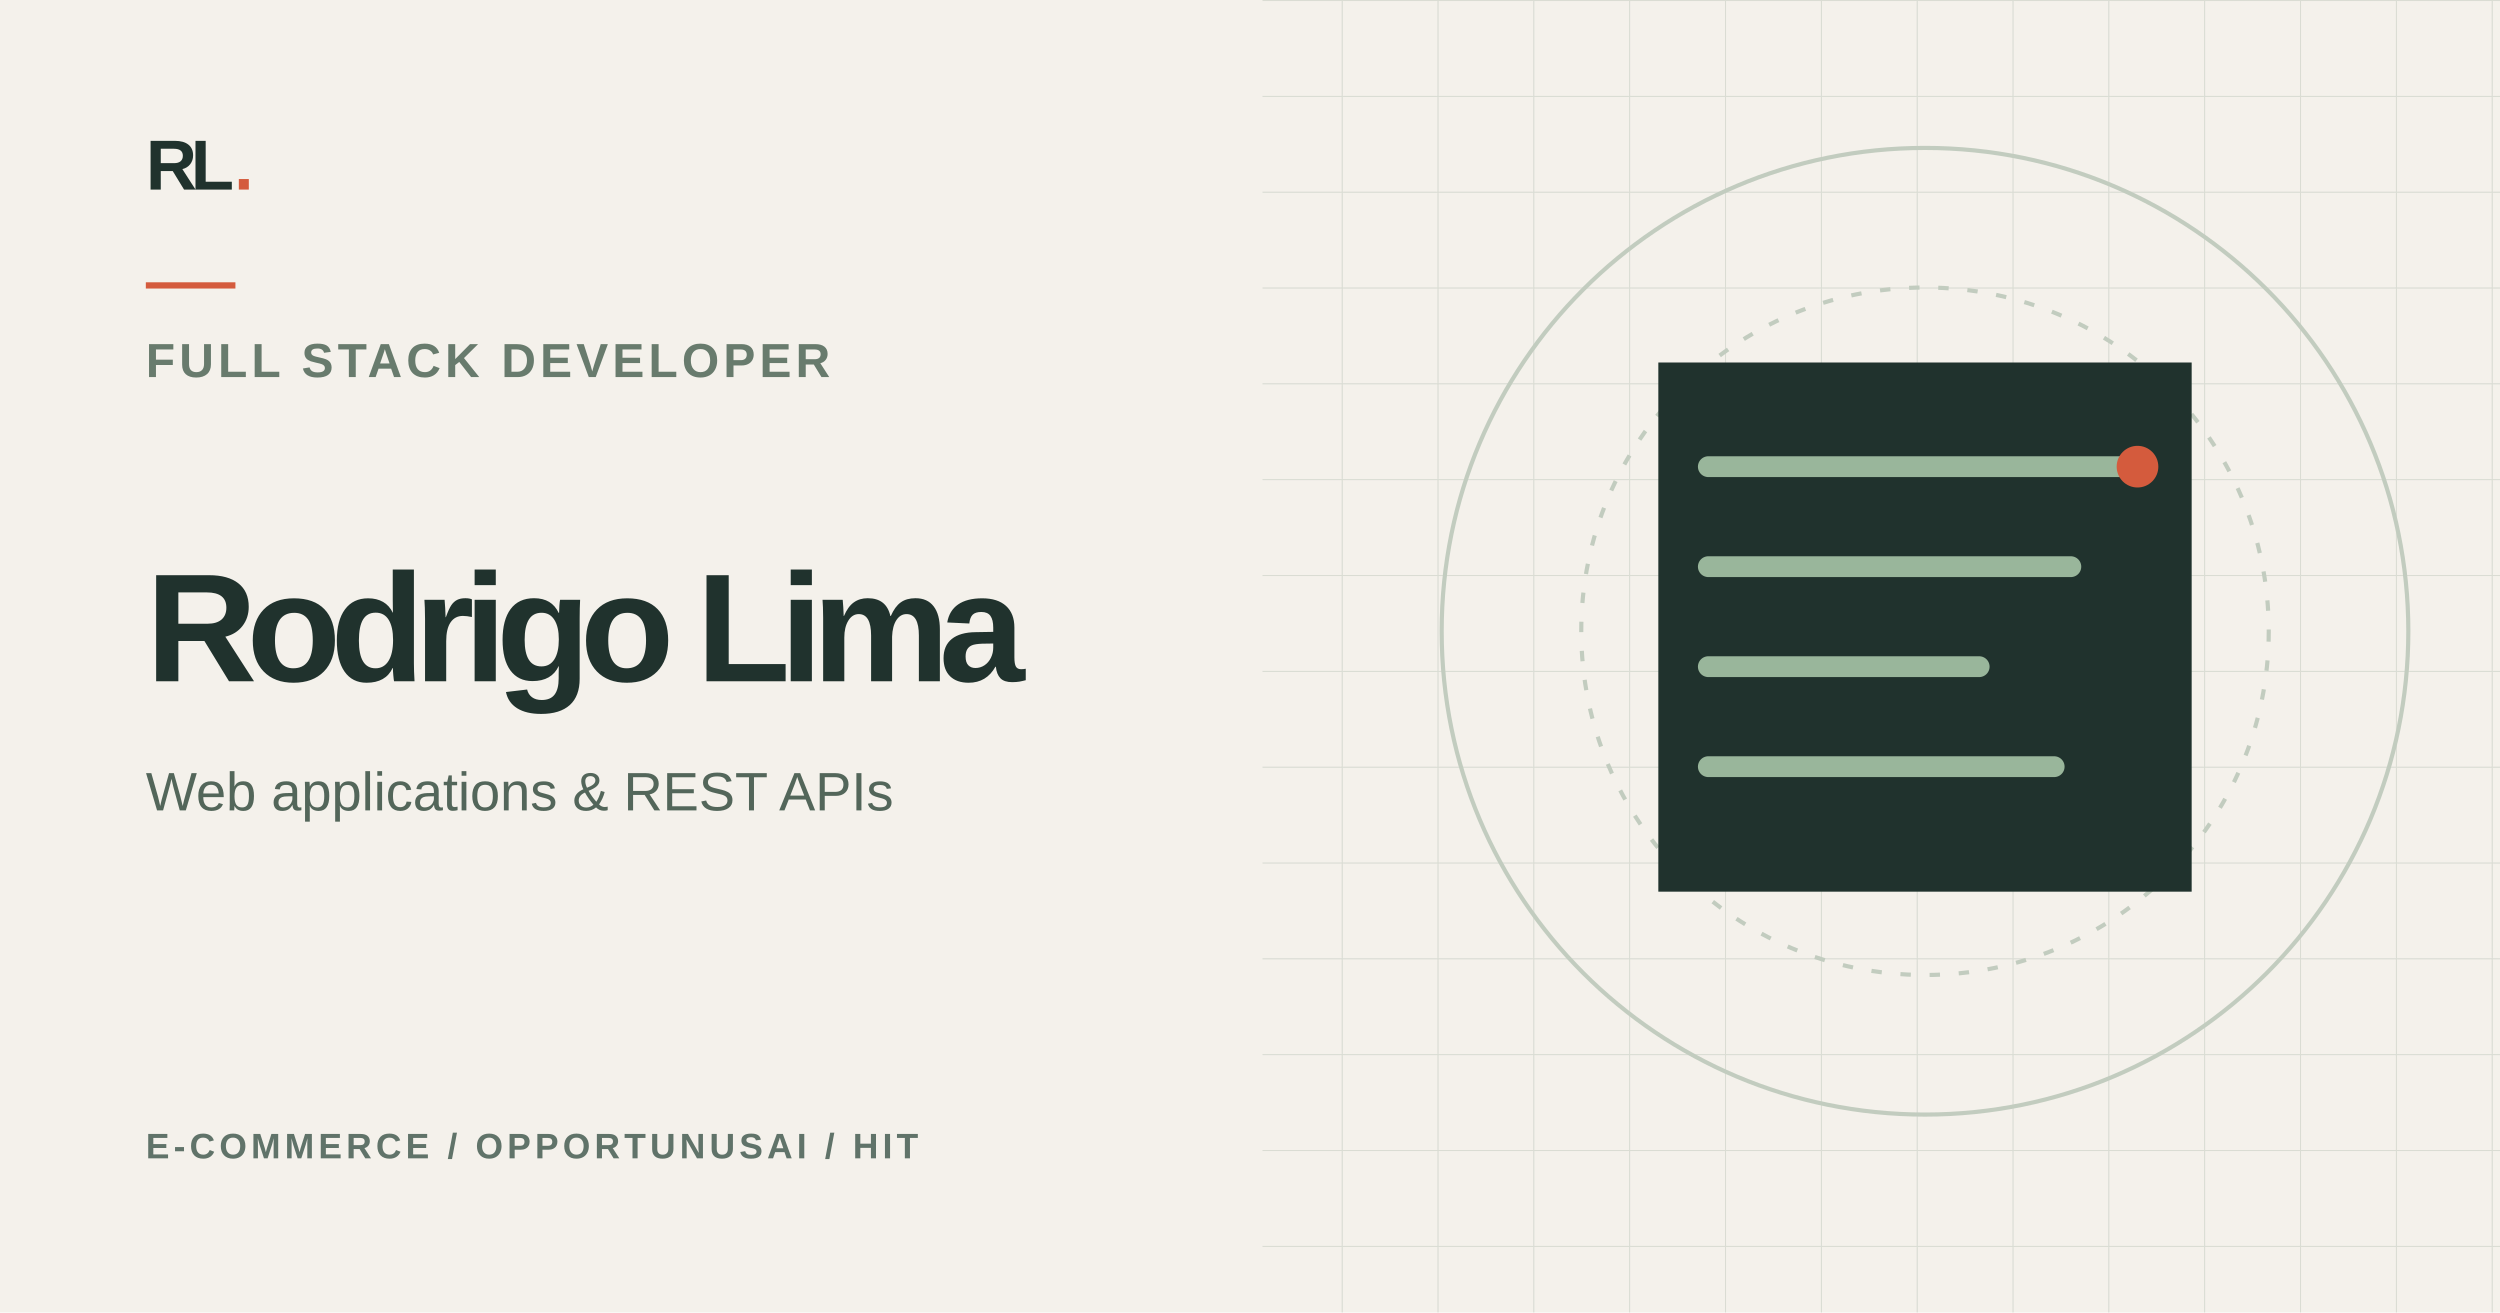
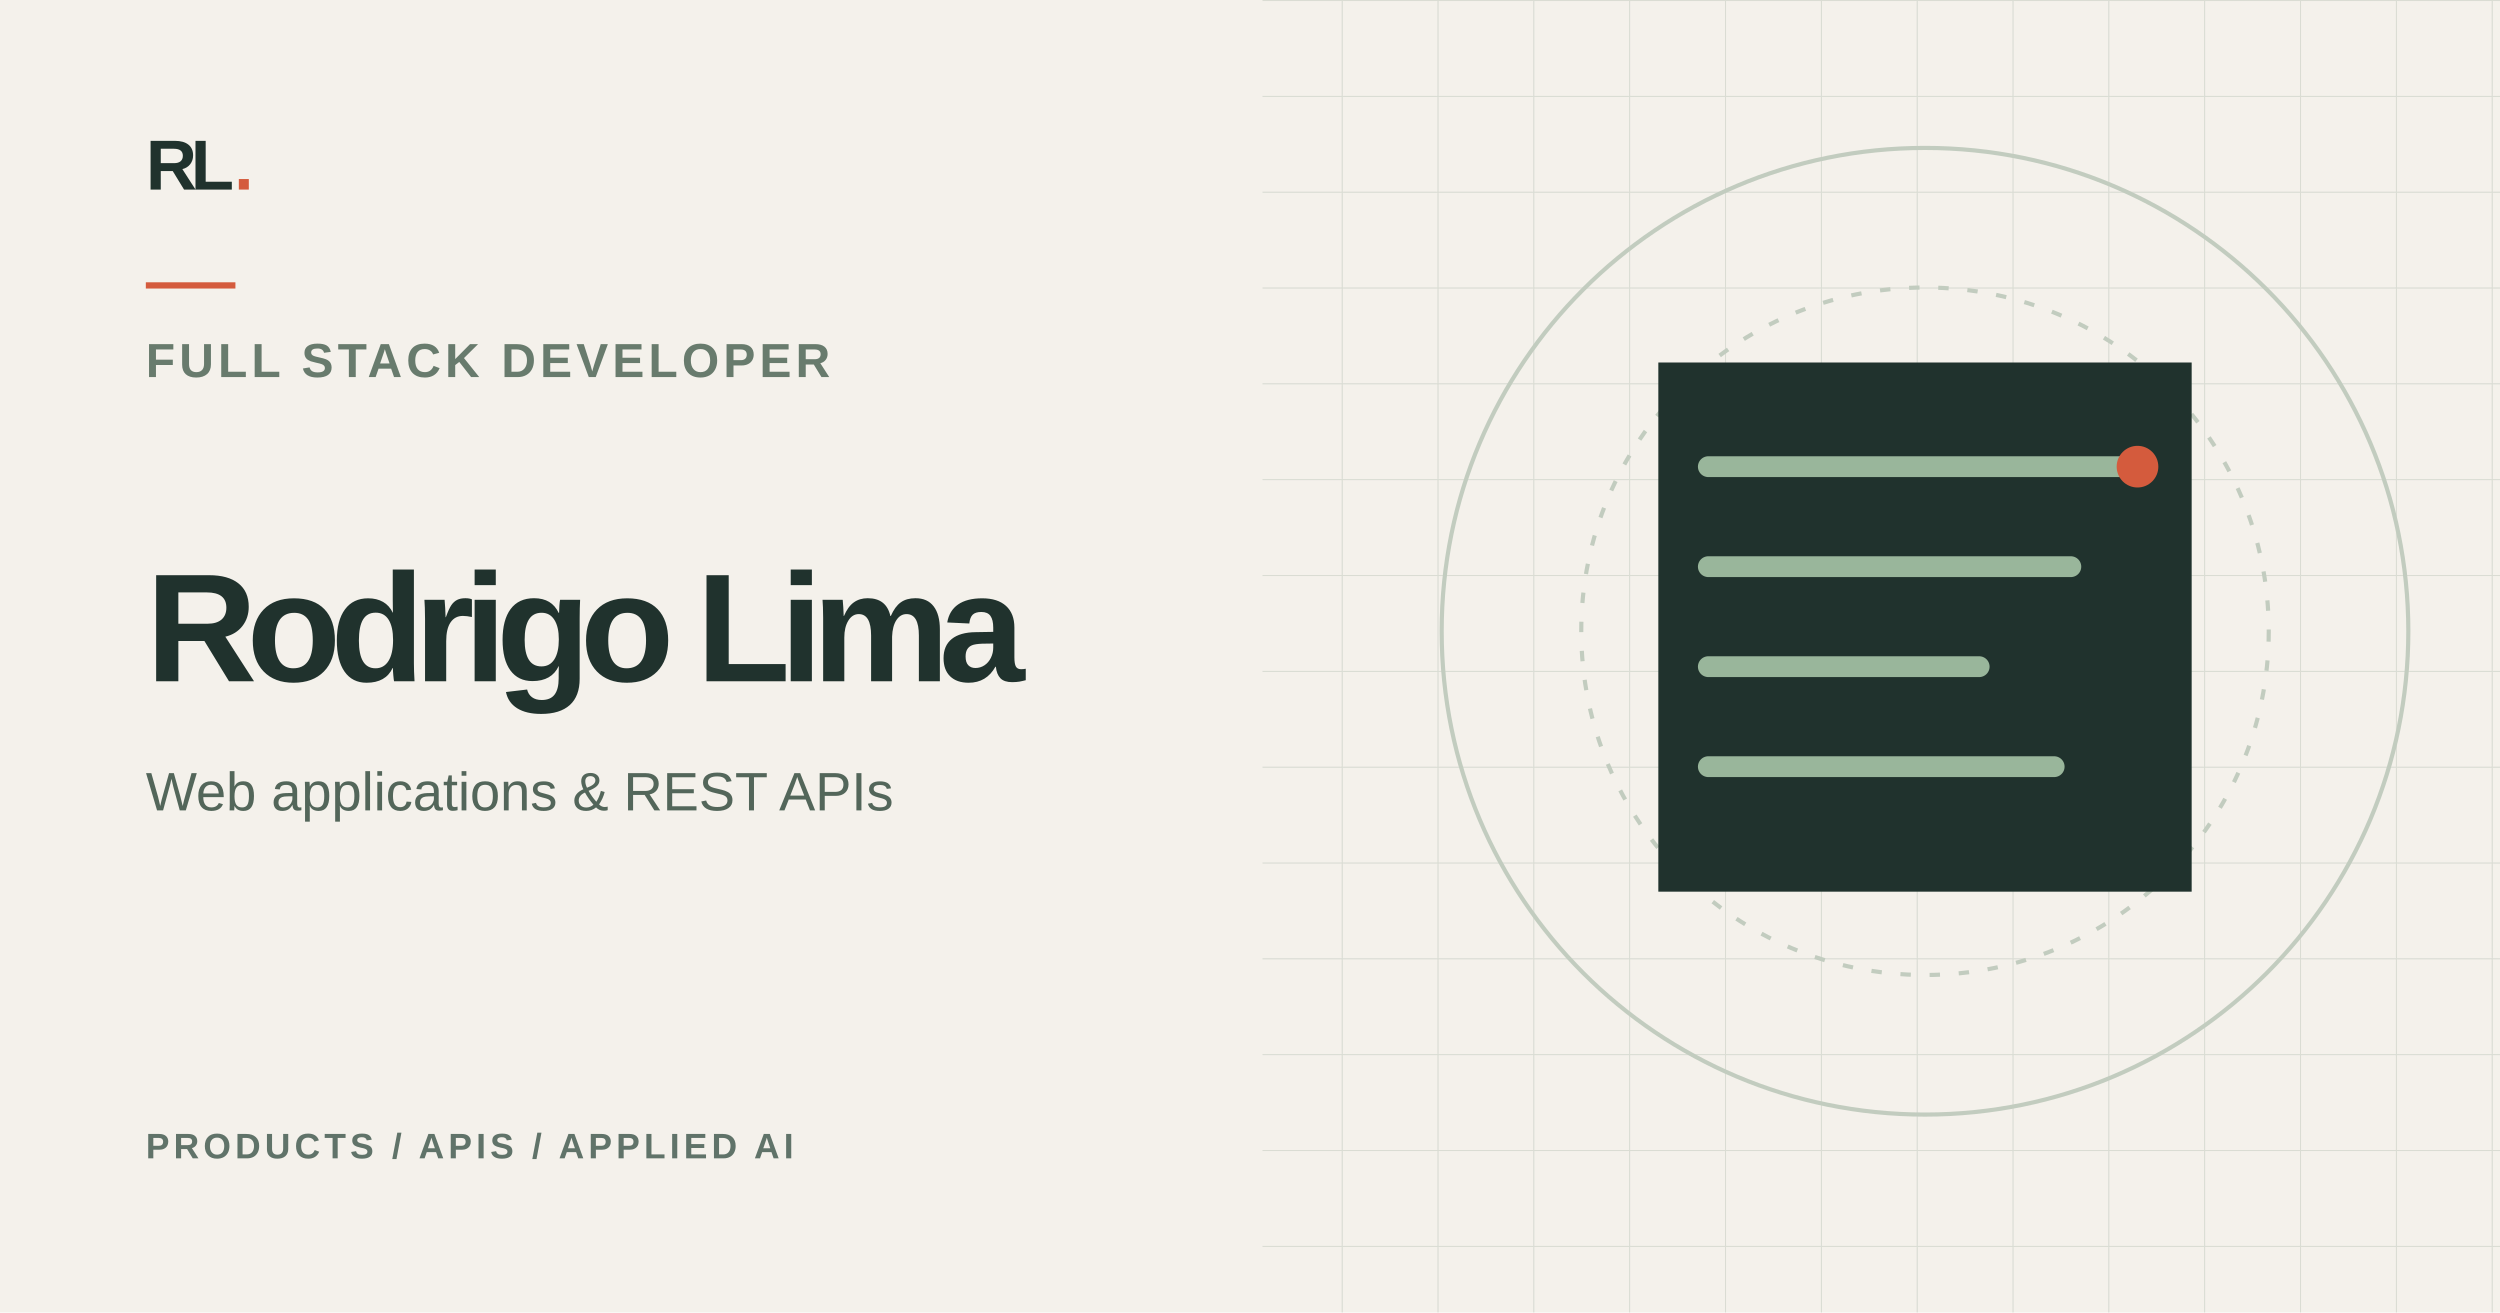
- <svg xmlns="http://www.w3.org/2000/svg" width="1200" height="630" viewBox="0 0 1200 630" role="img" aria-label="Rodrigo Lima, Full Stack Developer, web applications and REST APIs">
+ <svg xmlns="http://www.w3.org/2000/svg" width="1200" height="630" viewBox="0 0 1200 630" role="img" aria-label="Rodrigo Lima, Full Stack Developer, web products, REST APIs, and applied AI automation">
  <defs>
    <pattern id="grid" width="46" height="46" patternUnits="userSpaceOnUse">
      <path d="M46 0H0V46" fill="none" stroke="#bfc7bc" stroke-width="1" />
    </pattern>
  </defs>
  <rect width="1200" height="630" fill="#f4f1eb" />
  <rect x="606" y="0" width="594" height="630" fill="url(#grid)" opacity=".5" />
  <circle cx="924" cy="303" r="232" fill="none" stroke="#c2ccbf" stroke-width="2" />
  <circle cx="924" cy="303" r="165" fill="none" stroke="#c2ccbf" stroke-width="2" stroke-dasharray="5 9" />
  <rect x="796" y="174" width="256" height="254" fill="#20322d" />
  <path d="M820 224h209M820 272h174M820 320h130M820 368h166" stroke="#99b69b" stroke-width="10" stroke-linecap="round" />
  <circle cx="1026" cy="224" r="10" fill="#d45b3d" />
  <text x="70" y="91" fill="#20322d" font-family="Arial, sans-serif" font-size="34" font-weight="800" letter-spacing="-3">RL<tspan fill="#d45b3d">.</tspan>
  </text>
  <path d="M70 137h43" stroke="#d45b3d" stroke-width="3" />
  <text x="70" y="181" fill="#687b6d" font-family="Arial, sans-serif" font-size="23" font-weight="700" letter-spacing="2">FULL STACK DEVELOPER</text>
  <text x="70" y="327" fill="#20322d" font-family="Arial, sans-serif" font-size="74" font-weight="700" letter-spacing="-5">Rodrigo Lima</text>
  <text x="70" y="389" fill="#53665a" font-family="Arial, sans-serif" font-size="26">Web applications &amp; REST APIs</text>
-   <text x="70" y="556" fill="#607369" font-family="Arial, sans-serif" font-size="17" font-weight="700" letter-spacing="2">E-COMMERCE  /  OPPORTUNUSAI  /  HIT</text>
+   <text x="70" y="556" fill="#607369" font-family="Arial, sans-serif" font-size="17" font-weight="700" letter-spacing="2">PRODUCTS  /  APIS  /  APPLIED AI</text>
</svg>
